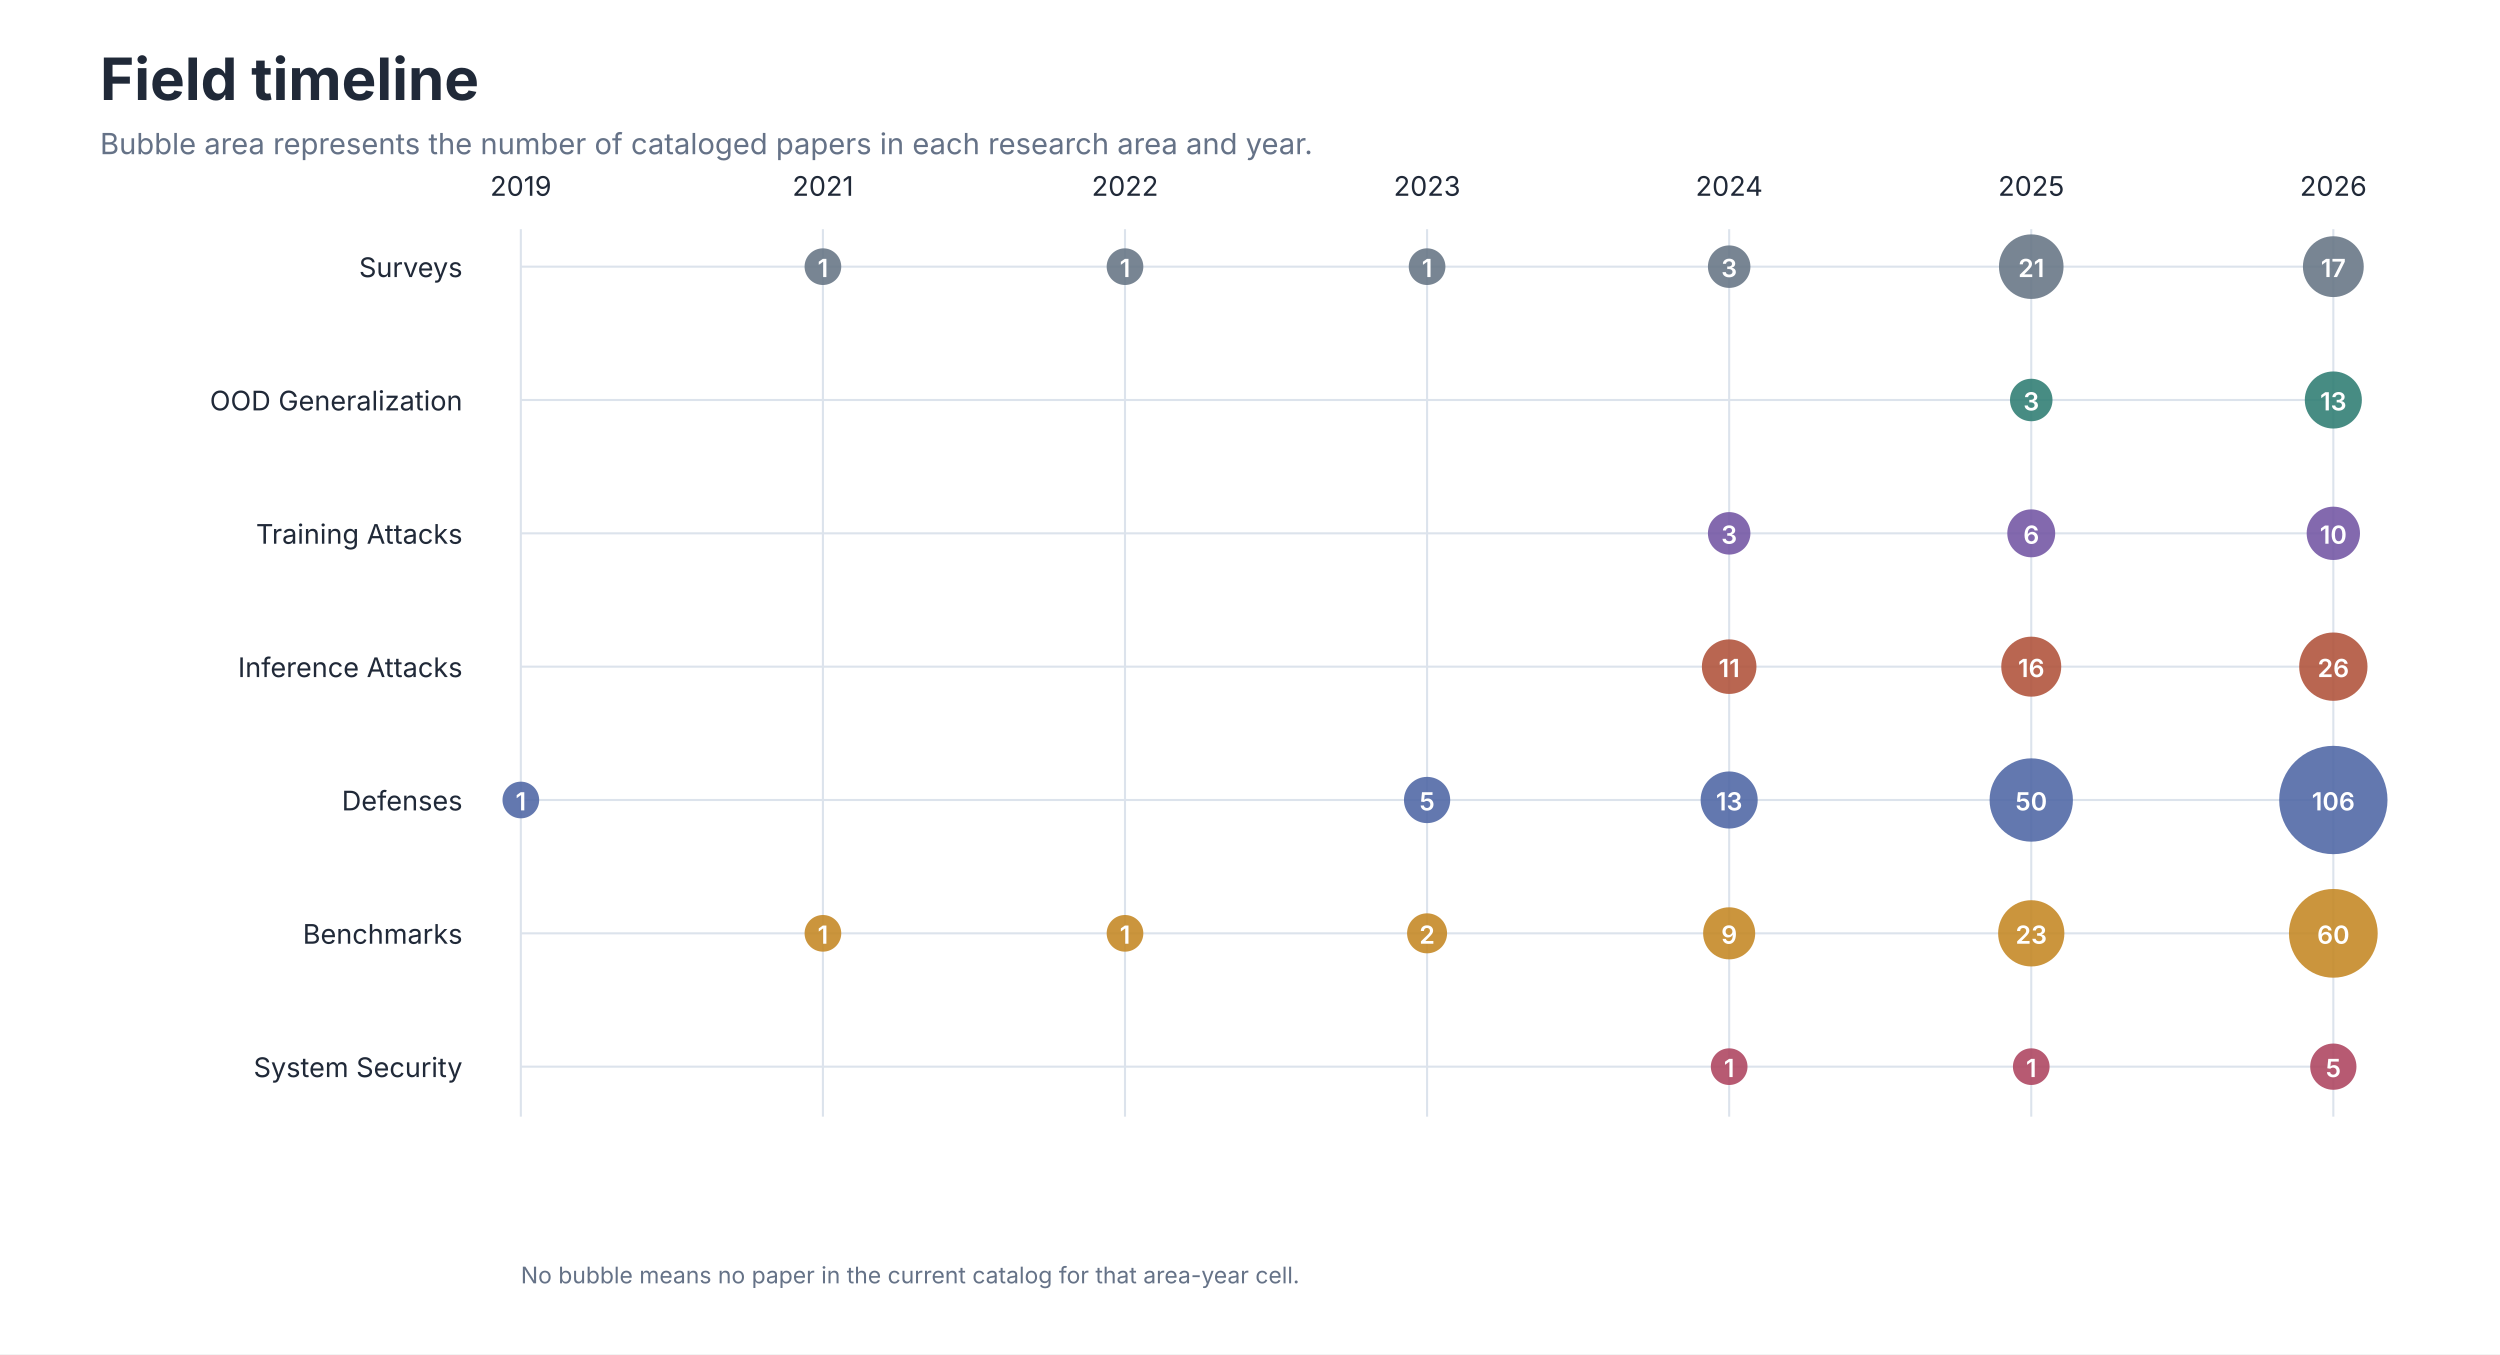
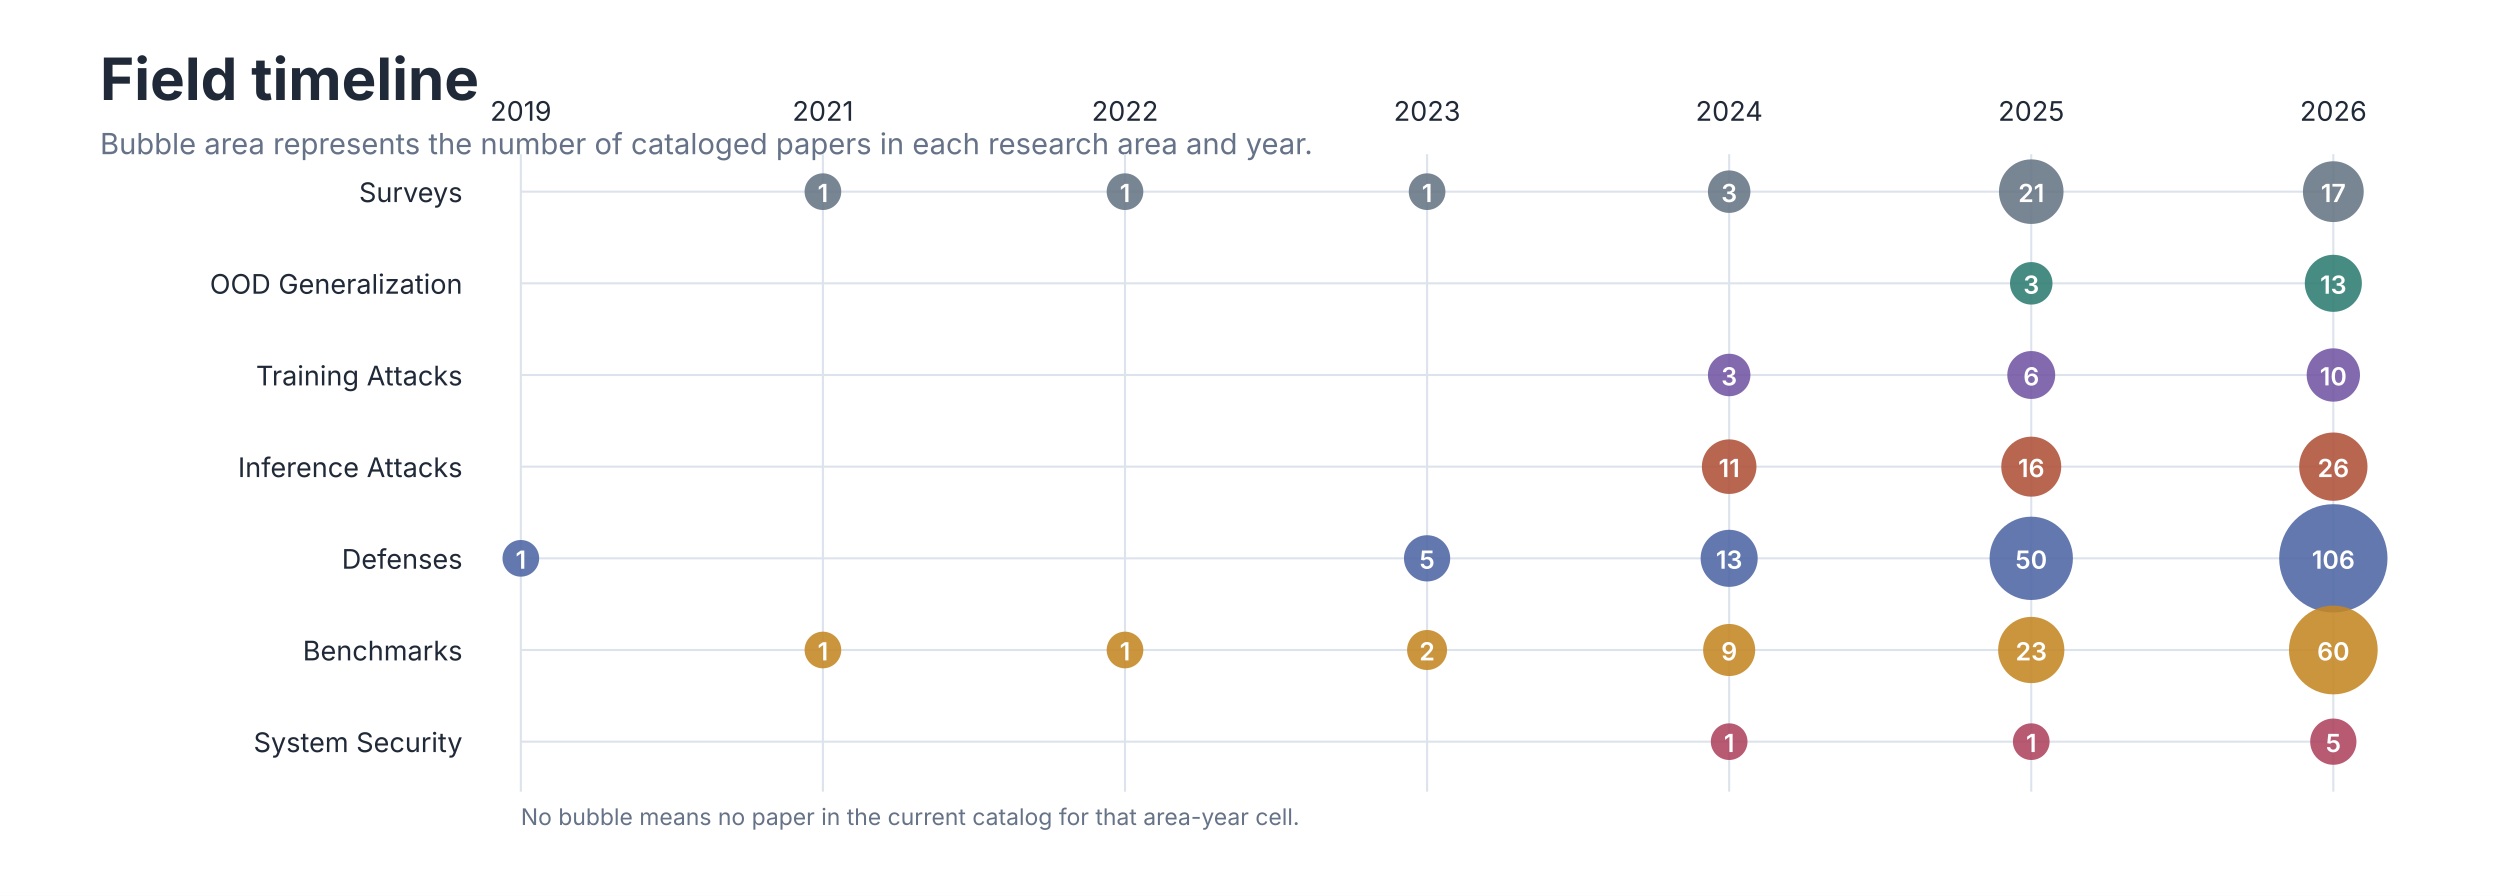
- <svg xmlns="http://www.w3.org/2000/svg" role="img" aria-labelledby="title desc" viewBox="0 0 1200 650">
+ <svg xmlns="http://www.w3.org/2000/svg" role="img" aria-labelledby="title desc" viewBox="0 0 1200 430">
  <style>
text { font-family: -apple-system, BlinkMacSystemFont, 'Segoe UI', sans-serif; }
.title { font-size: 28px; font-weight: 650; fill: #202938; }
.subtitle { font-size: 14px; fill: #657287; }
.axis { font-size: 13px; fill: #657287; }
.label { font-size: 13px; fill: #202938; }
.small { font-size: 11px; fill: #657287; }
</style>
-   <rect width="1200" height="650" fill="#FFFFFF" />
+   <rect width="1200" height="430" fill="#FFFFFF" />
  <text class="title" x="48" y="48">Field timeline</text>
  <text class="subtitle" x="48" y="74">Bubble area represents the number of cataloged papers in each research area and year.</text>
-   <line x1="250.0" y1="110" x2="250.0" y2="536" stroke="#DCE3EC" />
-   <text class="label" x="250.0" y="94" text-anchor="middle">2019</text>
-   <line x1="395.0" y1="110" x2="395.0" y2="536" stroke="#DCE3EC" />
-   <text class="label" x="395.0" y="94" text-anchor="middle">2021</text>
-   <line x1="540.0" y1="110" x2="540.0" y2="536" stroke="#DCE3EC" />
-   <text class="label" x="540.0" y="94" text-anchor="middle">2022</text>
-   <line x1="685.0" y1="110" x2="685.0" y2="536" stroke="#DCE3EC" />
-   <text class="label" x="685.0" y="94" text-anchor="middle">2023</text>
-   <line x1="830.0" y1="110" x2="830.0" y2="536" stroke="#DCE3EC" />
-   <text class="label" x="830.0" y="94" text-anchor="middle">2024</text>
-   <line x1="975.0" y1="110" x2="975.0" y2="536" stroke="#DCE3EC" />
-   <text class="label" x="975.0" y="94" text-anchor="middle">2025</text>
-   <line x1="1120.0" y1="110" x2="1120.0" y2="536" stroke="#DCE3EC" />
-   <text class="label" x="1120.0" y="94" text-anchor="middle">2026</text>
-   <text class="label" x="222" y="133" text-anchor="end">Surveys</text>
-   <line x1="250" y1="128" x2="1120" y2="128" stroke="#DCE3EC" />
-   <circle cx="395.0" cy="128" r="8.8" fill="#667585" fill-opacity="0.88" />
-   <text x="395.0" y="133" text-anchor="middle" font-size="12" font-weight="600" fill="#FFFFFF">1</text>
-   <circle cx="540.0" cy="128" r="8.8" fill="#667585" fill-opacity="0.88" />
-   <text x="540.0" y="133" text-anchor="middle" font-size="12" font-weight="600" fill="#FFFFFF">1</text>
-   <circle cx="685.0" cy="128" r="8.8" fill="#667585" fill-opacity="0.88" />
-   <text x="685.0" y="133" text-anchor="middle" font-size="12" font-weight="600" fill="#FFFFFF">1</text>
-   <circle cx="830.0" cy="128" r="10.2" fill="#667585" fill-opacity="0.88" />
-   <text x="830.0" y="133" text-anchor="middle" font-size="12" font-weight="600" fill="#FFFFFF">3</text>
-   <circle cx="975.0" cy="128" r="15.5" fill="#667585" fill-opacity="0.88" />
-   <text x="975.0" y="133" text-anchor="middle" font-size="12" font-weight="600" fill="#FFFFFF">21</text>
-   <circle cx="1120.0" cy="128" r="14.6" fill="#667585" fill-opacity="0.88" />
-   <text x="1120.0" y="133" text-anchor="middle" font-size="12" font-weight="600" fill="#FFFFFF">17</text>
-   <text class="label" x="222" y="197" text-anchor="end">OOD Generalization</text>
-   <line x1="250" y1="192" x2="1120" y2="192" stroke="#DCE3EC" />
-   <circle cx="975.0" cy="192" r="10.2" fill="#2F7D73" fill-opacity="0.88" />
-   <text x="975.0" y="197" text-anchor="middle" font-size="12" font-weight="600" fill="#FFFFFF">3</text>
-   <circle cx="1120.0" cy="192" r="13.7" fill="#2F7D73" fill-opacity="0.88" />
-   <text x="1120.0" y="197" text-anchor="middle" font-size="12" font-weight="600" fill="#FFFFFF">13</text>
-   <text class="label" x="222" y="261" text-anchor="end">Training Attacks</text>
-   <line x1="250" y1="256" x2="1120" y2="256" stroke="#DCE3EC" />
-   <circle cx="830.0" cy="256" r="10.2" fill="#7356A3" fill-opacity="0.88" />
-   <text x="830.0" y="261" text-anchor="middle" font-size="12" font-weight="600" fill="#FFFFFF">3</text>
-   <circle cx="975.0" cy="256" r="11.5" fill="#7356A3" fill-opacity="0.88" />
-   <text x="975.0" y="261" text-anchor="middle" font-size="12" font-weight="600" fill="#FFFFFF">6</text>
-   <circle cx="1120.0" cy="256" r="12.8" fill="#7356A3" fill-opacity="0.88" />
-   <text x="1120.0" y="261" text-anchor="middle" font-size="12" font-weight="600" fill="#FFFFFF">10</text>
-   <text class="label" x="222" y="325" text-anchor="end">Inference Attacks</text>
-   <line x1="250" y1="320" x2="1120" y2="320" stroke="#DCE3EC" />
-   <circle cx="830.0" cy="320" r="13.1" fill="#B0523A" fill-opacity="0.88" />
-   <text x="830.0" y="325" text-anchor="middle" font-size="12" font-weight="600" fill="#FFFFFF">11</text>
-   <circle cx="975.0" cy="320" r="14.4" fill="#B0523A" fill-opacity="0.88" />
-   <text x="975.0" y="325" text-anchor="middle" font-size="12" font-weight="600" fill="#FFFFFF">16</text>
-   <circle cx="1120.0" cy="320" r="16.4" fill="#B0523A" fill-opacity="0.88" />
-   <text x="1120.0" y="325" text-anchor="middle" font-size="12" font-weight="600" fill="#FFFFFF">26</text>
-   <text class="label" x="222" y="389" text-anchor="end">Defenses</text>
-   <line x1="250" y1="384" x2="1120" y2="384" stroke="#DCE3EC" />
-   <circle cx="250.0" cy="384" r="8.8" fill="#4F67A5" fill-opacity="0.88" />
-   <text x="250.0" y="389" text-anchor="middle" font-size="12" font-weight="600" fill="#FFFFFF">1</text>
-   <circle cx="685.0" cy="384" r="11.1" fill="#4F67A5" fill-opacity="0.88" />
-   <text x="685.0" y="389" text-anchor="middle" font-size="12" font-weight="600" fill="#FFFFFF">5</text>
-   <circle cx="830.0" cy="384" r="13.7" fill="#4F67A5" fill-opacity="0.88" />
-   <text x="830.0" y="389" text-anchor="middle" font-size="12" font-weight="600" fill="#FFFFFF">13</text>
-   <circle cx="975.0" cy="384" r="20.0" fill="#4F67A5" fill-opacity="0.88" />
-   <text x="975.0" y="389" text-anchor="middle" font-size="12" font-weight="600" fill="#FFFFFF">50</text>
-   <circle cx="1120.0" cy="384" r="26.0" fill="#4F67A5" fill-opacity="0.88" />
-   <text x="1120.0" y="389" text-anchor="middle" font-size="12" font-weight="600" fill="#FFFFFF">106</text>
-   <text class="label" x="222" y="453" text-anchor="end">Benchmarks</text>
-   <line x1="250" y1="448" x2="1120" y2="448" stroke="#DCE3EC" />
-   <circle cx="395.0" cy="448" r="8.8" fill="#C48724" fill-opacity="0.88" />
-   <text x="395.0" y="453" text-anchor="middle" font-size="12" font-weight="600" fill="#FFFFFF">1</text>
-   <circle cx="540.0" cy="448" r="8.8" fill="#C48724" fill-opacity="0.88" />
-   <text x="540.0" y="453" text-anchor="middle" font-size="12" font-weight="600" fill="#FFFFFF">1</text>
-   <circle cx="685.0" cy="448" r="9.6" fill="#C48724" fill-opacity="0.88" />
-   <text x="685.0" y="453" text-anchor="middle" font-size="12" font-weight="600" fill="#FFFFFF">2</text>
-   <circle cx="830.0" cy="448" r="12.5" fill="#C48724" fill-opacity="0.88" />
-   <text x="830.0" y="453" text-anchor="middle" font-size="12" font-weight="600" fill="#FFFFFF">9</text>
-   <circle cx="975.0" cy="448" r="15.9" fill="#C48724" fill-opacity="0.88" />
-   <text x="975.0" y="453" text-anchor="middle" font-size="12" font-weight="600" fill="#FFFFFF">23</text>
-   <circle cx="1120.0" cy="448" r="21.3" fill="#C48724" fill-opacity="0.88" />
-   <text x="1120.0" y="453" text-anchor="middle" font-size="12" font-weight="600" fill="#FFFFFF">60</text>
-   <text class="label" x="222" y="517" text-anchor="end">System Security</text>
-   <line x1="250" y1="512" x2="1120" y2="512" stroke="#DCE3EC" />
-   <circle cx="830.0" cy="512" r="8.8" fill="#AE4560" fill-opacity="0.88" />
-   <text x="830.0" y="517" text-anchor="middle" font-size="12" font-weight="600" fill="#FFFFFF">1</text>
-   <circle cx="975.0" cy="512" r="8.8" fill="#AE4560" fill-opacity="0.88" />
-   <text x="975.0" y="517" text-anchor="middle" font-size="12" font-weight="600" fill="#FFFFFF">1</text>
-   <circle cx="1120.0" cy="512" r="11.1" fill="#AE4560" fill-opacity="0.88" />
-   <text x="1120.0" y="517" text-anchor="middle" font-size="12" font-weight="600" fill="#FFFFFF">5</text>
-   <text class="small" x="250" y="616">No bubble means no paper in the current catalog for that area-year cell.</text>
+   <line x1="250.0" y1="74" x2="250.0" y2="380" stroke="#DCE3EC" />
+   <text class="label" x="250.0" y="58" text-anchor="middle">2019</text>
+   <line x1="395.0" y1="74" x2="395.0" y2="380" stroke="#DCE3EC" />
+   <text class="label" x="395.0" y="58" text-anchor="middle">2021</text>
+   <line x1="540.0" y1="74" x2="540.0" y2="380" stroke="#DCE3EC" />
+   <text class="label" x="540.0" y="58" text-anchor="middle">2022</text>
+   <line x1="685.0" y1="74" x2="685.0" y2="380" stroke="#DCE3EC" />
+   <text class="label" x="685.0" y="58" text-anchor="middle">2023</text>
+   <line x1="830.0" y1="74" x2="830.0" y2="380" stroke="#DCE3EC" />
+   <text class="label" x="830.0" y="58" text-anchor="middle">2024</text>
+   <line x1="975.0" y1="74" x2="975.0" y2="380" stroke="#DCE3EC" />
+   <text class="label" x="975.0" y="58" text-anchor="middle">2025</text>
+   <line x1="1120.0" y1="74" x2="1120.0" y2="380" stroke="#DCE3EC" />
+   <text class="label" x="1120.0" y="58" text-anchor="middle">2026</text>
+   <text class="label" x="222" y="97" text-anchor="end">Surveys</text>
+   <line x1="250" y1="92" x2="1120" y2="92" stroke="#DCE3EC" />
+   <circle cx="395.0" cy="92" r="8.8" fill="#667585" fill-opacity="0.88" />
+   <text x="395.0" y="97" text-anchor="middle" font-size="12" font-weight="600" fill="#FFFFFF">1</text>
+   <circle cx="540.0" cy="92" r="8.8" fill="#667585" fill-opacity="0.88" />
+   <text x="540.0" y="97" text-anchor="middle" font-size="12" font-weight="600" fill="#FFFFFF">1</text>
+   <circle cx="685.0" cy="92" r="8.8" fill="#667585" fill-opacity="0.88" />
+   <text x="685.0" y="97" text-anchor="middle" font-size="12" font-weight="600" fill="#FFFFFF">1</text>
+   <circle cx="830.0" cy="92" r="10.2" fill="#667585" fill-opacity="0.88" />
+   <text x="830.0" y="97" text-anchor="middle" font-size="12" font-weight="600" fill="#FFFFFF">3</text>
+   <circle cx="975.0" cy="92" r="15.5" fill="#667585" fill-opacity="0.88" />
+   <text x="975.0" y="97" text-anchor="middle" font-size="12" font-weight="600" fill="#FFFFFF">21</text>
+   <circle cx="1120.0" cy="92" r="14.6" fill="#667585" fill-opacity="0.88" />
+   <text x="1120.0" y="97" text-anchor="middle" font-size="12" font-weight="600" fill="#FFFFFF">17</text>
+   <text class="label" x="222" y="141" text-anchor="end">OOD Generalization</text>
+   <line x1="250" y1="136" x2="1120" y2="136" stroke="#DCE3EC" />
+   <circle cx="975.0" cy="136" r="10.2" fill="#2F7D73" fill-opacity="0.88" />
+   <text x="975.0" y="141" text-anchor="middle" font-size="12" font-weight="600" fill="#FFFFFF">3</text>
+   <circle cx="1120.0" cy="136" r="13.7" fill="#2F7D73" fill-opacity="0.88" />
+   <text x="1120.0" y="141" text-anchor="middle" font-size="12" font-weight="600" fill="#FFFFFF">13</text>
+   <text class="label" x="222" y="185" text-anchor="end">Training Attacks</text>
+   <line x1="250" y1="180" x2="1120" y2="180" stroke="#DCE3EC" />
+   <circle cx="830.0" cy="180" r="10.2" fill="#7356A3" fill-opacity="0.88" />
+   <text x="830.0" y="185" text-anchor="middle" font-size="12" font-weight="600" fill="#FFFFFF">3</text>
+   <circle cx="975.0" cy="180" r="11.5" fill="#7356A3" fill-opacity="0.88" />
+   <text x="975.0" y="185" text-anchor="middle" font-size="12" font-weight="600" fill="#FFFFFF">6</text>
+   <circle cx="1120.0" cy="180" r="12.8" fill="#7356A3" fill-opacity="0.88" />
+   <text x="1120.0" y="185" text-anchor="middle" font-size="12" font-weight="600" fill="#FFFFFF">10</text>
+   <text class="label" x="222" y="229" text-anchor="end">Inference Attacks</text>
+   <line x1="250" y1="224" x2="1120" y2="224" stroke="#DCE3EC" />
+   <circle cx="830.0" cy="224" r="13.1" fill="#B0523A" fill-opacity="0.88" />
+   <text x="830.0" y="229" text-anchor="middle" font-size="12" font-weight="600" fill="#FFFFFF">11</text>
+   <circle cx="975.0" cy="224" r="14.4" fill="#B0523A" fill-opacity="0.88" />
+   <text x="975.0" y="229" text-anchor="middle" font-size="12" font-weight="600" fill="#FFFFFF">16</text>
+   <circle cx="1120.0" cy="224" r="16.4" fill="#B0523A" fill-opacity="0.88" />
+   <text x="1120.0" y="229" text-anchor="middle" font-size="12" font-weight="600" fill="#FFFFFF">26</text>
+   <text class="label" x="222" y="273" text-anchor="end">Defenses</text>
+   <line x1="250" y1="268" x2="1120" y2="268" stroke="#DCE3EC" />
+   <circle cx="250.0" cy="268" r="8.8" fill="#4F67A5" fill-opacity="0.88" />
+   <text x="250.0" y="273" text-anchor="middle" font-size="12" font-weight="600" fill="#FFFFFF">1</text>
+   <circle cx="685.0" cy="268" r="11.1" fill="#4F67A5" fill-opacity="0.88" />
+   <text x="685.0" y="273" text-anchor="middle" font-size="12" font-weight="600" fill="#FFFFFF">5</text>
+   <circle cx="830.0" cy="268" r="13.7" fill="#4F67A5" fill-opacity="0.88" />
+   <text x="830.0" y="273" text-anchor="middle" font-size="12" font-weight="600" fill="#FFFFFF">13</text>
+   <circle cx="975.0" cy="268" r="20.0" fill="#4F67A5" fill-opacity="0.88" />
+   <text x="975.0" y="273" text-anchor="middle" font-size="12" font-weight="600" fill="#FFFFFF">50</text>
+   <circle cx="1120.0" cy="268" r="26.0" fill="#4F67A5" fill-opacity="0.88" />
+   <text x="1120.0" y="273" text-anchor="middle" font-size="12" font-weight="600" fill="#FFFFFF">106</text>
+   <text class="label" x="222" y="317" text-anchor="end">Benchmarks</text>
+   <line x1="250" y1="312" x2="1120" y2="312" stroke="#DCE3EC" />
+   <circle cx="395.0" cy="312" r="8.8" fill="#C48724" fill-opacity="0.88" />
+   <text x="395.0" y="317" text-anchor="middle" font-size="12" font-weight="600" fill="#FFFFFF">1</text>
+   <circle cx="540.0" cy="312" r="8.8" fill="#C48724" fill-opacity="0.88" />
+   <text x="540.0" y="317" text-anchor="middle" font-size="12" font-weight="600" fill="#FFFFFF">1</text>
+   <circle cx="685.0" cy="312" r="9.6" fill="#C48724" fill-opacity="0.88" />
+   <text x="685.0" y="317" text-anchor="middle" font-size="12" font-weight="600" fill="#FFFFFF">2</text>
+   <circle cx="830.0" cy="312" r="12.5" fill="#C48724" fill-opacity="0.88" />
+   <text x="830.0" y="317" text-anchor="middle" font-size="12" font-weight="600" fill="#FFFFFF">9</text>
+   <circle cx="975.0" cy="312" r="15.9" fill="#C48724" fill-opacity="0.88" />
+   <text x="975.0" y="317" text-anchor="middle" font-size="12" font-weight="600" fill="#FFFFFF">23</text>
+   <circle cx="1120.0" cy="312" r="21.3" fill="#C48724" fill-opacity="0.88" />
+   <text x="1120.0" y="317" text-anchor="middle" font-size="12" font-weight="600" fill="#FFFFFF">60</text>
+   <text class="label" x="222" y="361" text-anchor="end">System Security</text>
+   <line x1="250" y1="356" x2="1120" y2="356" stroke="#DCE3EC" />
+   <circle cx="830.0" cy="356" r="8.8" fill="#AE4560" fill-opacity="0.88" />
+   <text x="830.0" y="361" text-anchor="middle" font-size="12" font-weight="600" fill="#FFFFFF">1</text>
+   <circle cx="975.0" cy="356" r="8.8" fill="#AE4560" fill-opacity="0.88" />
+   <text x="975.0" y="361" text-anchor="middle" font-size="12" font-weight="600" fill="#FFFFFF">1</text>
+   <circle cx="1120.0" cy="356" r="11.1" fill="#AE4560" fill-opacity="0.88" />
+   <text x="1120.0" y="361" text-anchor="middle" font-size="12" font-weight="600" fill="#FFFFFF">5</text>
+   <text class="small" x="250" y="396">No bubble means no paper in the current catalog for that area-year cell.</text>
</svg>
